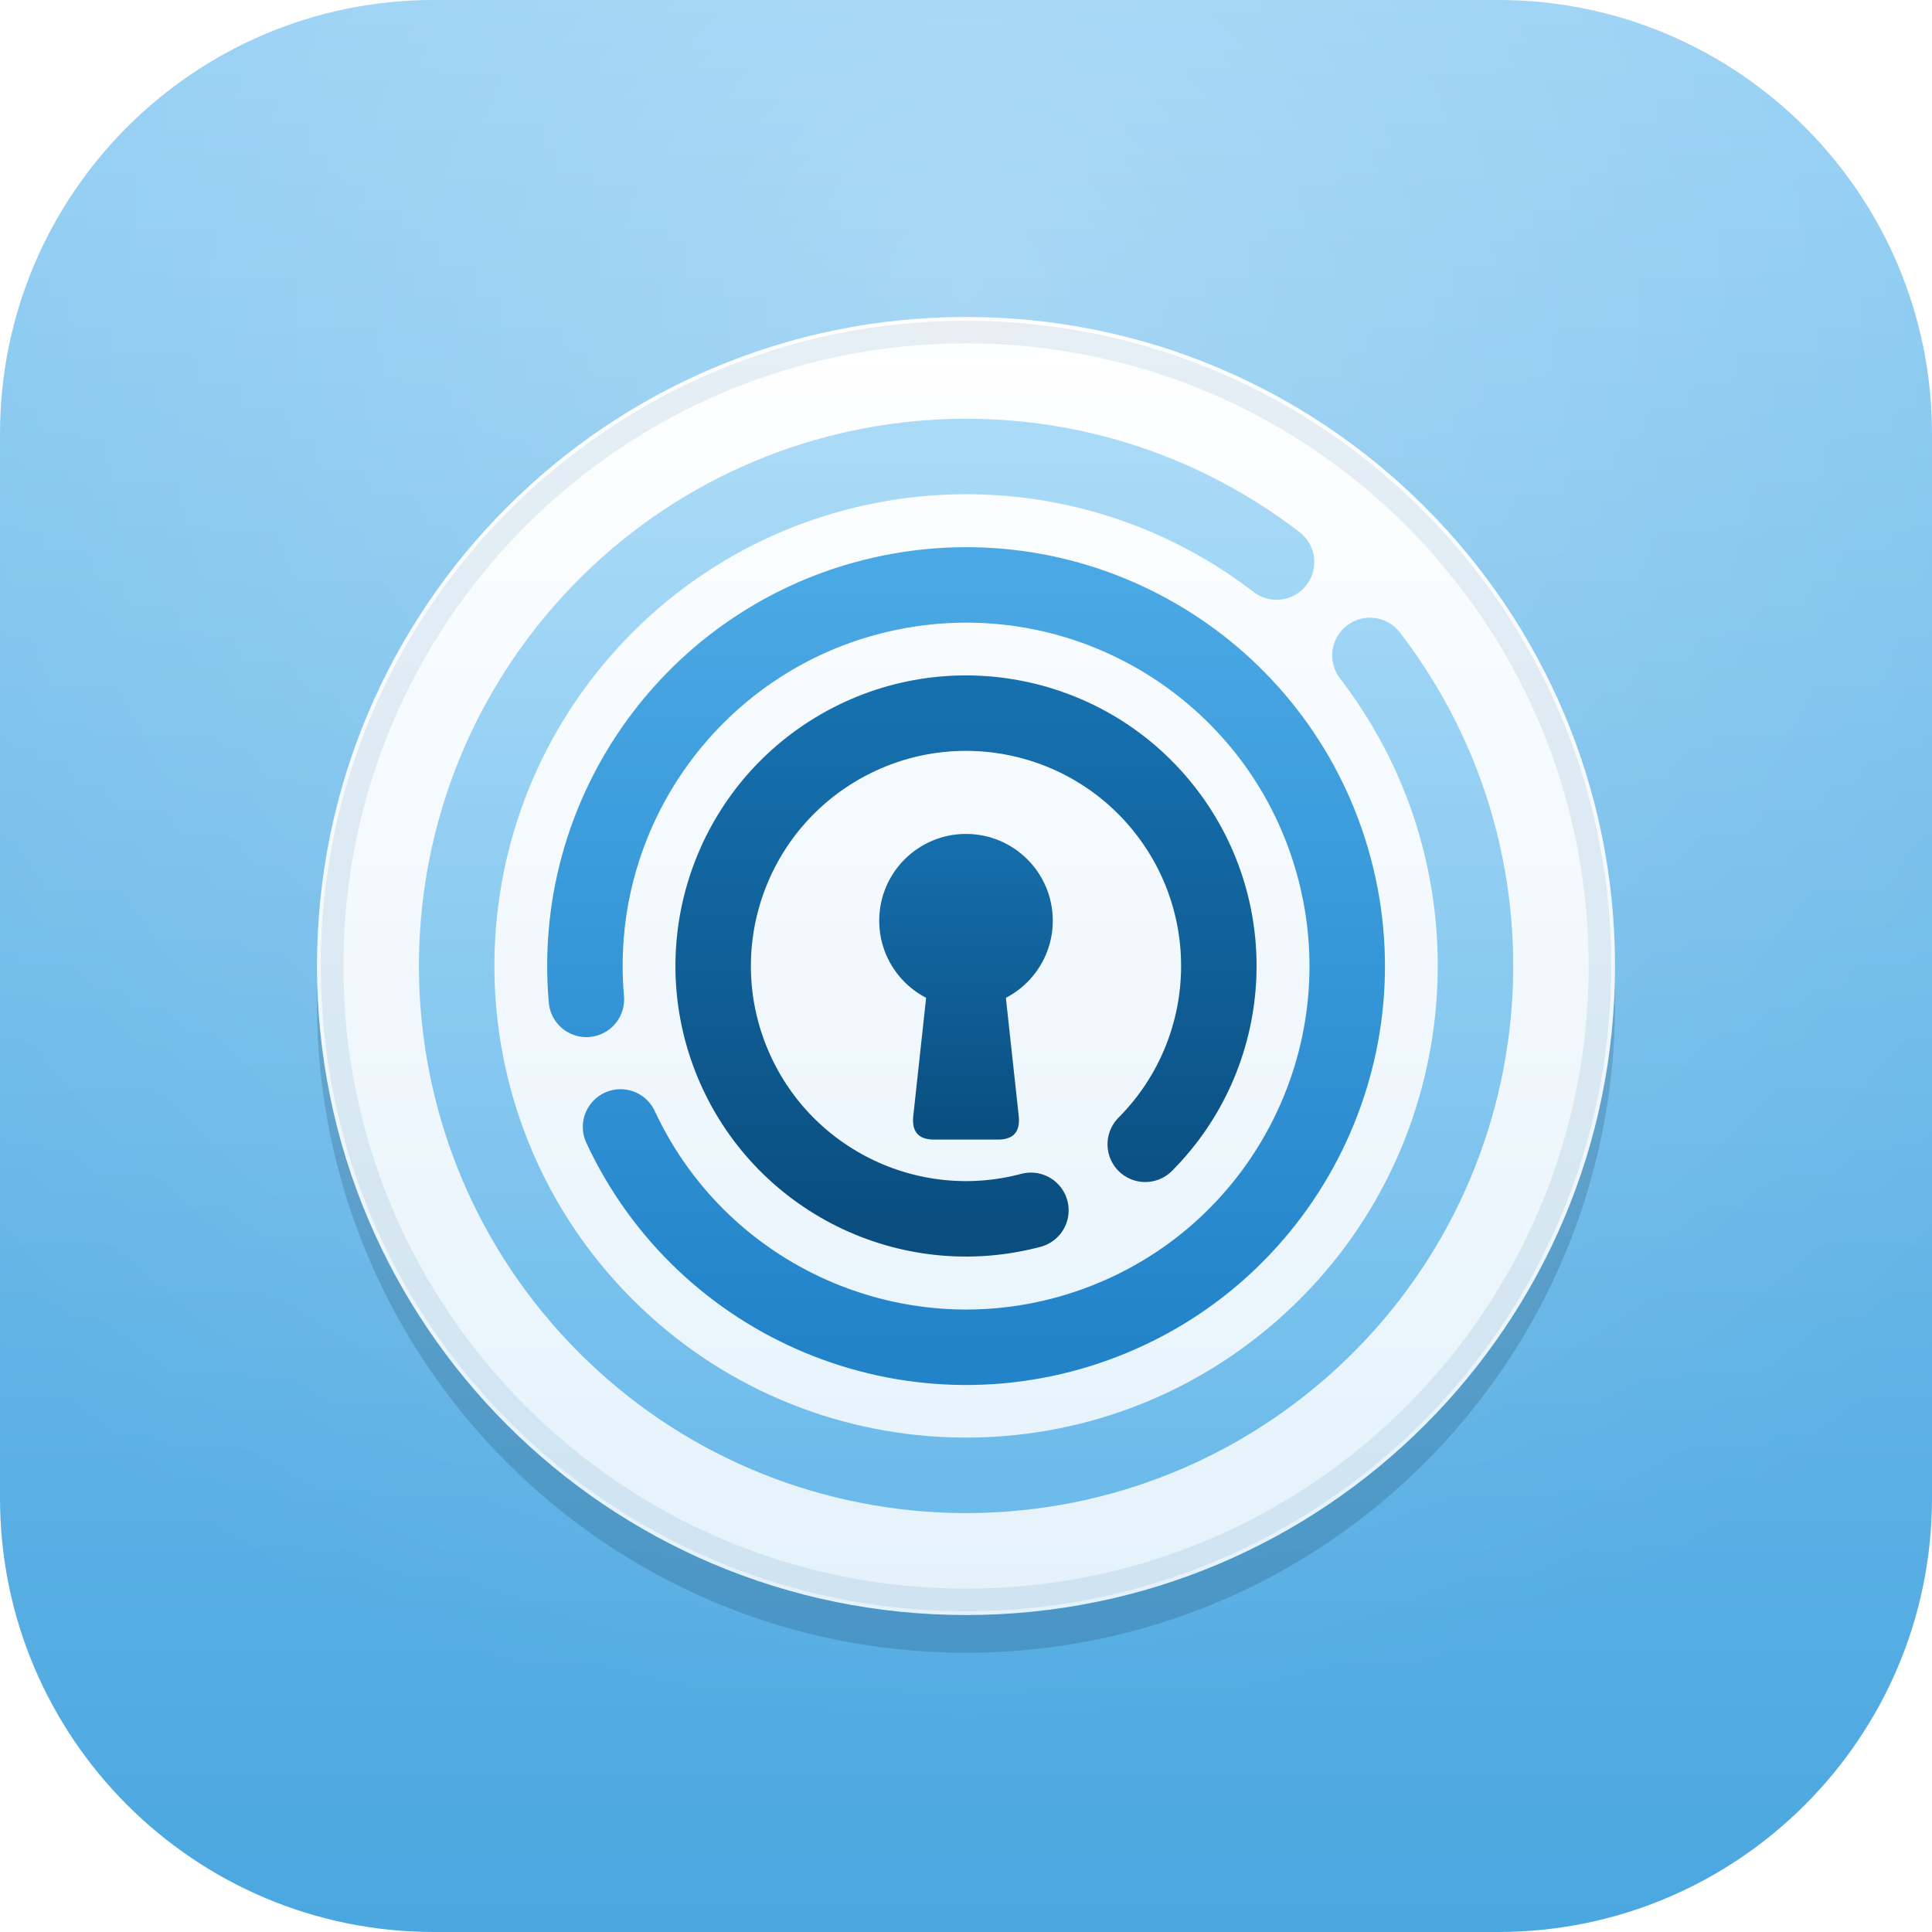
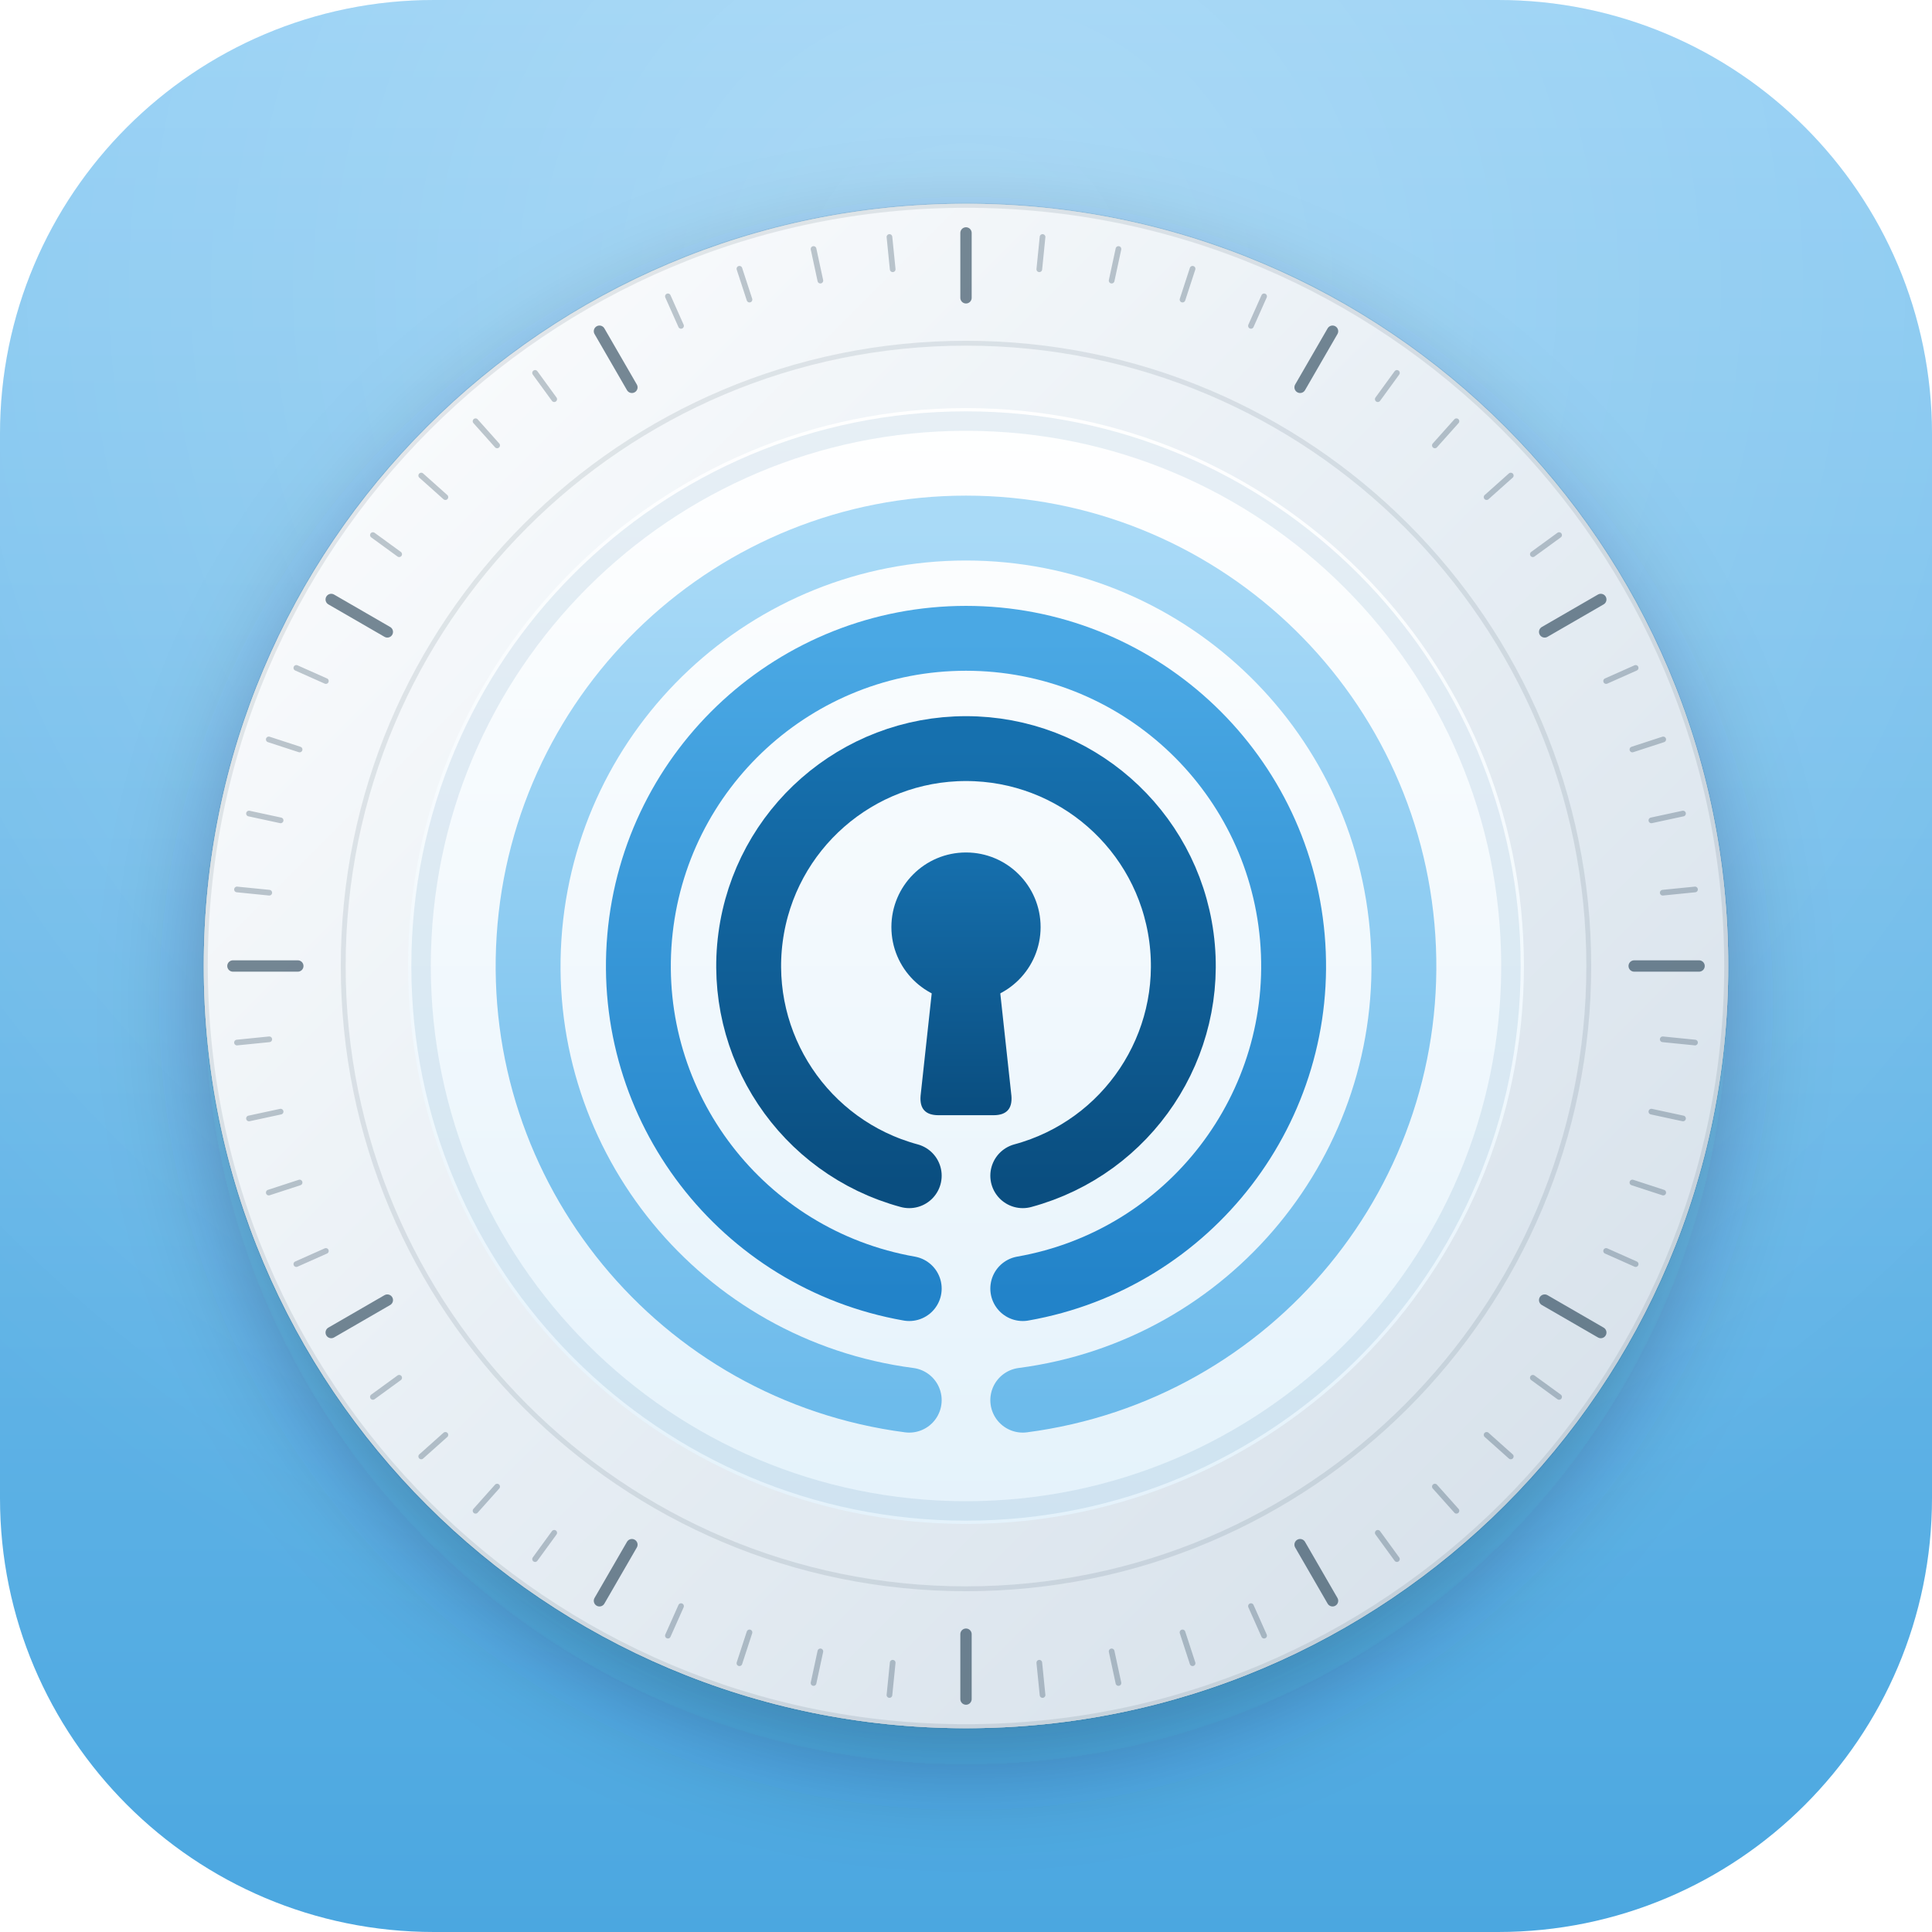
<svg xmlns="http://www.w3.org/2000/svg" viewBox="0 0 1024 1024" width="1024" height="1024">
  <defs>
    <clipPath id="sq">
      <rect width="1024" height="1024" rx="230" />
    </clipPath>
  </defs>
  <g clip-path="url(#sq)">
    <defs>
      <linearGradient id="L0bg" gradientUnits="userSpaceOnUse" x1="0" y1="0" x2="0" y2="1024">
        <stop offset="0" stop-color="#8FCDF3" />
        <stop offset="1" stop-color="#4BA7E0" />
      </linearGradient>
      <radialGradient id="L0hi" cx=".5" cy=".15" r=".75">
        <stop offset="0" stop-color="#FFFFFF" stop-opacity=".28" />
        <stop offset="1" stop-color="#FFFFFF" stop-opacity="0" />
      </radialGradient>
    </defs>
    <rect width="1024" height="1024" fill="url(#L0bg)" />
    <rect width="1024" height="1024" fill="url(#L0hi)" />
-     <circle cx="512" cy="532" r="344" fill="#0B2A40" fill-opacity=".18" />
    <defs>
-       <linearGradient id="L1d" gradientUnits="userSpaceOnUse" x1="0" y1="168" x2="0" y2="856">
+       <filter id="sh" x="-30%" y="-30%" width="160%" height="160%">
+         <feDropShadow dx="0" dy="20" stdDeviation="26" flood-color="#0B2A40" flood-opacity=".28" />
+       </filter>
+     </defs>
+     <circle cx="512" cy="512" r="404" fill="#E7EEF4" filter="url(#sh)" />
+     <defs>
+       <linearGradient id="L1b" x1="0" y1="0" x2="1" y2="1">
+         <stop offset="0" stop-color="#FFFFFF" />
+         <stop offset=".5" stop-color="#E7EEF4" />
+         <stop offset="1" stop-color="#D3DEE8" />
+       </linearGradient>
+     </defs>
+     <g transform="translate(512 512) scale(0.8596) translate(-512 -512)">
+       <circle cx="512" cy="512" r="470" fill="url(#L1b)" />
+       <circle cx="512" cy="512" r="469" fill="none" stroke="#0B2A40" stroke-opacity=".10" stroke-width="3" />
+       <circle cx="512" cy="512" r="384" fill="none" stroke="#0B2A40" stroke-opacity=".10" stroke-width="3" />
+       <line x1="512.0" y1="60.0" x2="512.0" y2="100.0" stroke="#0B2A40" stroke-opacity="0.55" stroke-width="7" stroke-linecap="round" />
+       <line x1="559.2" y1="62.5" x2="557.2" y2="82.4" stroke="#0B2A40" stroke-opacity="0.25" stroke-width="3.5" stroke-linecap="round" />
+       <line x1="606.0" y1="69.9" x2="601.8" y2="89.4" stroke="#0B2A40" stroke-opacity="0.25" stroke-width="3.5" stroke-linecap="round" />
+       <line x1="651.7" y1="82.1" x2="645.5" y2="101.1" stroke="#0B2A40" stroke-opacity="0.25" stroke-width="3.5" stroke-linecap="round" />
+       <line x1="695.8" y1="99.1" x2="687.7" y2="117.3" stroke="#0B2A40" stroke-opacity="0.25" stroke-width="3.5" stroke-linecap="round" />
+       <line x1="738.0" y1="120.6" x2="718.0" y2="155.2" stroke="#0B2A40" stroke-opacity="0.55" stroke-width="7" stroke-linecap="round" />
+       <line x1="777.7" y1="146.3" x2="765.9" y2="162.5" stroke="#0B2A40" stroke-opacity="0.25" stroke-width="3.5" stroke-linecap="round" />
+       <line x1="814.4" y1="176.1" x2="801.1" y2="191.0" stroke="#0B2A40" stroke-opacity="0.25" stroke-width="3.5" stroke-linecap="round" />
+       <line x1="847.9" y1="209.6" x2="833.0" y2="222.9" stroke="#0B2A40" stroke-opacity="0.25" stroke-width="3.5" stroke-linecap="round" />
+       <line x1="877.7" y1="246.3" x2="861.5" y2="258.1" stroke="#0B2A40" stroke-opacity="0.25" stroke-width="3.5" stroke-linecap="round" />
+       <line x1="903.4" y1="286.0" x2="868.8" y2="306.0" stroke="#0B2A40" stroke-opacity="0.55" stroke-width="7" stroke-linecap="round" />
+       <line x1="924.9" y1="328.2" x2="906.7" y2="336.3" stroke="#0B2A40" stroke-opacity="0.25" stroke-width="3.5" stroke-linecap="round" />
+       <line x1="941.9" y1="372.3" x2="922.9" y2="378.5" stroke="#0B2A40" stroke-opacity="0.25" stroke-width="3.5" stroke-linecap="round" />
+       <line x1="954.1" y1="418.0" x2="934.6" y2="422.2" stroke="#0B2A40" stroke-opacity="0.25" stroke-width="3.5" stroke-linecap="round" />
+       <line x1="961.5" y1="464.8" x2="941.6" y2="466.8" stroke="#0B2A40" stroke-opacity="0.25" stroke-width="3.5" stroke-linecap="round" />
+       <line x1="964.0" y1="512.0" x2="924.0" y2="512.0" stroke="#0B2A40" stroke-opacity="0.55" stroke-width="7" stroke-linecap="round" />
+       <line x1="961.5" y1="559.2" x2="941.6" y2="557.2" stroke="#0B2A40" stroke-opacity="0.25" stroke-width="3.5" stroke-linecap="round" />
+       <line x1="954.1" y1="606.0" x2="934.6" y2="601.8" stroke="#0B2A40" stroke-opacity="0.25" stroke-width="3.5" stroke-linecap="round" />
+       <line x1="941.9" y1="651.7" x2="922.9" y2="645.5" stroke="#0B2A40" stroke-opacity="0.25" stroke-width="3.5" stroke-linecap="round" />
+       <line x1="924.9" y1="695.8" x2="906.7" y2="687.7" stroke="#0B2A40" stroke-opacity="0.25" stroke-width="3.5" stroke-linecap="round" />
+       <line x1="903.4" y1="738.0" x2="868.8" y2="718.0" stroke="#0B2A40" stroke-opacity="0.55" stroke-width="7" stroke-linecap="round" />
+       <line x1="877.7" y1="777.7" x2="861.5" y2="765.9" stroke="#0B2A40" stroke-opacity="0.25" stroke-width="3.5" stroke-linecap="round" />
+       <line x1="847.9" y1="814.4" x2="833.0" y2="801.1" stroke="#0B2A40" stroke-opacity="0.25" stroke-width="3.5" stroke-linecap="round" />
+       <line x1="814.4" y1="847.9" x2="801.1" y2="833.0" stroke="#0B2A40" stroke-opacity="0.25" stroke-width="3.5" stroke-linecap="round" />
+       <line x1="777.7" y1="877.7" x2="765.9" y2="861.5" stroke="#0B2A40" stroke-opacity="0.25" stroke-width="3.5" stroke-linecap="round" />
+       <line x1="738.0" y1="903.4" x2="718.0" y2="868.8" stroke="#0B2A40" stroke-opacity="0.55" stroke-width="7" stroke-linecap="round" />
+       <line x1="695.8" y1="924.9" x2="687.7" y2="906.7" stroke="#0B2A40" stroke-opacity="0.25" stroke-width="3.5" stroke-linecap="round" />
+       <line x1="651.7" y1="941.9" x2="645.5" y2="922.9" stroke="#0B2A40" stroke-opacity="0.25" stroke-width="3.5" stroke-linecap="round" />
+       <line x1="606.0" y1="954.1" x2="601.8" y2="934.6" stroke="#0B2A40" stroke-opacity="0.25" stroke-width="3.5" stroke-linecap="round" />
+       <line x1="559.2" y1="961.5" x2="557.2" y2="941.6" stroke="#0B2A40" stroke-opacity="0.25" stroke-width="3.5" stroke-linecap="round" />
+       <line x1="512.0" y1="964.0" x2="512.0" y2="924.0" stroke="#0B2A40" stroke-opacity="0.55" stroke-width="7" stroke-linecap="round" />
+       <line x1="464.8" y1="961.5" x2="466.8" y2="941.6" stroke="#0B2A40" stroke-opacity="0.25" stroke-width="3.5" stroke-linecap="round" />
+       <line x1="418.0" y1="954.1" x2="422.2" y2="934.6" stroke="#0B2A40" stroke-opacity="0.25" stroke-width="3.5" stroke-linecap="round" />
+       <line x1="372.3" y1="941.9" x2="378.5" y2="922.9" stroke="#0B2A40" stroke-opacity="0.25" stroke-width="3.5" stroke-linecap="round" />
+       <line x1="328.2" y1="924.9" x2="336.3" y2="906.7" stroke="#0B2A40" stroke-opacity="0.25" stroke-width="3.5" stroke-linecap="round" />
+       <line x1="286.0" y1="903.4" x2="306.0" y2="868.8" stroke="#0B2A40" stroke-opacity="0.55" stroke-width="7" stroke-linecap="round" />
+       <line x1="246.3" y1="877.7" x2="258.1" y2="861.5" stroke="#0B2A40" stroke-opacity="0.25" stroke-width="3.5" stroke-linecap="round" />
+       <line x1="209.6" y1="847.9" x2="222.9" y2="833.0" stroke="#0B2A40" stroke-opacity="0.25" stroke-width="3.5" stroke-linecap="round" />
+       <line x1="176.1" y1="814.4" x2="191.0" y2="801.1" stroke="#0B2A40" stroke-opacity="0.25" stroke-width="3.5" stroke-linecap="round" />
+       <line x1="146.3" y1="777.7" x2="162.5" y2="765.9" stroke="#0B2A40" stroke-opacity="0.25" stroke-width="3.5" stroke-linecap="round" />
+       <line x1="120.6" y1="738.0" x2="155.2" y2="718.0" stroke="#0B2A40" stroke-opacity="0.55" stroke-width="7" stroke-linecap="round" />
+       <line x1="99.1" y1="695.8" x2="117.3" y2="687.7" stroke="#0B2A40" stroke-opacity="0.25" stroke-width="3.5" stroke-linecap="round" />
+       <line x1="82.1" y1="651.7" x2="101.1" y2="645.5" stroke="#0B2A40" stroke-opacity="0.25" stroke-width="3.5" stroke-linecap="round" />
+       <line x1="69.9" y1="606.0" x2="89.4" y2="601.8" stroke="#0B2A40" stroke-opacity="0.25" stroke-width="3.5" stroke-linecap="round" />
+       <line x1="62.5" y1="559.2" x2="82.4" y2="557.2" stroke="#0B2A40" stroke-opacity="0.25" stroke-width="3.5" stroke-linecap="round" />
+       <line x1="60.0" y1="512.0" x2="100.0" y2="512.0" stroke="#0B2A40" stroke-opacity="0.55" stroke-width="7" stroke-linecap="round" />
+       <line x1="62.5" y1="464.8" x2="82.4" y2="466.8" stroke="#0B2A40" stroke-opacity="0.25" stroke-width="3.5" stroke-linecap="round" />
+       <line x1="69.9" y1="418.0" x2="89.4" y2="422.2" stroke="#0B2A40" stroke-opacity="0.25" stroke-width="3.5" stroke-linecap="round" />
+       <line x1="82.1" y1="372.3" x2="101.1" y2="378.5" stroke="#0B2A40" stroke-opacity="0.25" stroke-width="3.5" stroke-linecap="round" />
+       <line x1="99.1" y1="328.2" x2="117.3" y2="336.3" stroke="#0B2A40" stroke-opacity="0.25" stroke-width="3.5" stroke-linecap="round" />
+       <line x1="120.6" y1="286.0" x2="155.2" y2="306.0" stroke="#0B2A40" stroke-opacity="0.55" stroke-width="7" stroke-linecap="round" />
+       <line x1="146.3" y1="246.3" x2="162.5" y2="258.1" stroke="#0B2A40" stroke-opacity="0.25" stroke-width="3.5" stroke-linecap="round" />
+       <line x1="176.1" y1="209.6" x2="191.0" y2="222.9" stroke="#0B2A40" stroke-opacity="0.25" stroke-width="3.5" stroke-linecap="round" />
+       <line x1="209.6" y1="176.1" x2="222.9" y2="191.0" stroke="#0B2A40" stroke-opacity="0.25" stroke-width="3.5" stroke-linecap="round" />
+       <line x1="246.3" y1="146.3" x2="258.1" y2="162.5" stroke="#0B2A40" stroke-opacity="0.25" stroke-width="3.5" stroke-linecap="round" />
+       <line x1="286.0" y1="120.6" x2="306.0" y2="155.2" stroke="#0B2A40" stroke-opacity="0.55" stroke-width="7" stroke-linecap="round" />
+       <line x1="328.2" y1="99.1" x2="336.3" y2="117.3" stroke="#0B2A40" stroke-opacity="0.25" stroke-width="3.5" stroke-linecap="round" />
+       <line x1="372.3" y1="82.1" x2="378.5" y2="101.1" stroke="#0B2A40" stroke-opacity="0.25" stroke-width="3.5" stroke-linecap="round" />
+       <line x1="418.0" y1="69.9" x2="422.2" y2="89.4" stroke="#0B2A40" stroke-opacity="0.25" stroke-width="3.5" stroke-linecap="round" />
+       <line x1="464.8" y1="62.5" x2="466.8" y2="82.4" stroke="#0B2A40" stroke-opacity="0.25" stroke-width="3.5" stroke-linecap="round" />
+     </g>
+     <defs>
+       <linearGradient id="L2d" gradientUnits="userSpaceOnUse" x1="0" y1="168" x2="0" y2="856">
        <stop offset="0" stop-color="#FFFFFF" />
        <stop offset="1" stop-color="#E4F2FB" />
      </linearGradient>
    </defs>
-     <circle cx="512" cy="512" r="344" fill="url(#L1d)" />
-     <circle cx="512" cy="512" r="336" fill="none" stroke="#0B5E96" stroke-opacity=".10" stroke-width="12" />
+     <g transform="translate(512 512) scale(0.8596) translate(-512 -512)">
+       <circle cx="512" cy="512" r="344" fill="url(#L2d)" />
+       <circle cx="512" cy="512" r="336" fill="none" stroke="#0B5E96" stroke-opacity=".10" stroke-width="12" />
+     </g>
    <defs>
-       <linearGradient id="L2r" gradientUnits="userSpaceOnUse" x1="0" y1="242" x2="0" y2="782">
+       <linearGradient id="L3r" gradientUnits="userSpaceOnUse" x1="0" y1="242" x2="0" y2="782">
        <stop offset="0" stop-color="#A9DAF7" />
        <stop offset="1" stop-color="#6DBBEB" />
      </linearGradient>
    </defs>
-     <path d="M726.1 347.4 A270 270 0 1 1 676.6 297.9" fill="none" stroke-width="40" stroke-linecap="round" stroke="url(#L2r)" />
+     <g transform="translate(512 512) scale(0.8596) translate(-512 -512)">
+       <path d="M477.0 779.7 A270 270 0 1 1 547.0 779.7" fill="none" stroke-width="40" stroke-linecap="round" stroke="url(#L3r)" />
+     </g>
    <defs>
-       <linearGradient id="L3r" gradientUnits="userSpaceOnUse" x1="0" y1="310" x2="0" y2="714">
+       <linearGradient id="L4r" gradientUnits="userSpaceOnUse" x1="0" y1="310" x2="0" y2="714">
        <stop offset="0" stop-color="#4AA8E4" />
        <stop offset="1" stop-color="#2283C9" />
      </linearGradient>
    </defs>
-     <path d="M310.8 529.7 A202 202 0 1 1 328.9 597.3" fill="none" stroke-width="40" stroke-linecap="round" stroke="url(#L3r)" />
+     <g transform="translate(512 512) scale(0.8596) translate(-512 -512)">
+       <path d="M477.0 710.9 A202 202 0 1 1 547.0 710.9" fill="none" stroke-width="40" stroke-linecap="round" stroke="url(#L4r)" />
+     </g>
    <defs>
-       <linearGradient id="L4r" gradientUnits="userSpaceOnUse" x1="0" y1="378" x2="0" y2="646">
+       <linearGradient id="L5r" gradientUnits="userSpaceOnUse" x1="0" y1="378" x2="0" y2="646">
        <stop offset="0" stop-color="#1670AE" />
        <stop offset="1" stop-color="#0A4E80" />
      </linearGradient>
    </defs>
-     <path d="M546.4 641.5 A134 134 0 1 1 607.0 606.5" fill="none" stroke-width="40" stroke-linecap="round" stroke="url(#L4r)" />
+     <g transform="translate(512 512) scale(0.8596) translate(-512 -512)">
+       <path d="M477.0 641.3 A134 134 0 1 1 547.0 641.3" fill="none" stroke-width="40" stroke-linecap="round" stroke="url(#L5r)" />
+     </g>
    <defs>
-       <linearGradient id="L5h" gradientUnits="userSpaceOnUse" x1="0" y1="440" x2="0" y2="600">
+       <linearGradient id="L6h" gradientUnits="userSpaceOnUse" x1="0" y1="440" x2="0" y2="600">
        <stop offset="0" stop-color="#1670AE" />
        <stop offset="1" stop-color="#0A4E80" />
      </linearGradient>
    </defs>
-     <circle cx="512" cy="488" r="46" fill="url(#L5h)" />
-     <path d="M494 500 L530 500 L540 592 Q541 604 529 604 L495 604 Q483 604 484 592 Z" fill="url(#L5h)" />
+     <g transform="translate(512 512) scale(0.8596) translate(-512 -512)">
+       <circle cx="512" cy="488" r="46" fill="url(#L6h)" />
+       <path d="M494 500 L530 500 L540 592 Q541 604 529 604 L495 604 Q483 604 484 592 Z" fill="url(#L6h)" />
+     </g>
  </g>
</svg>
